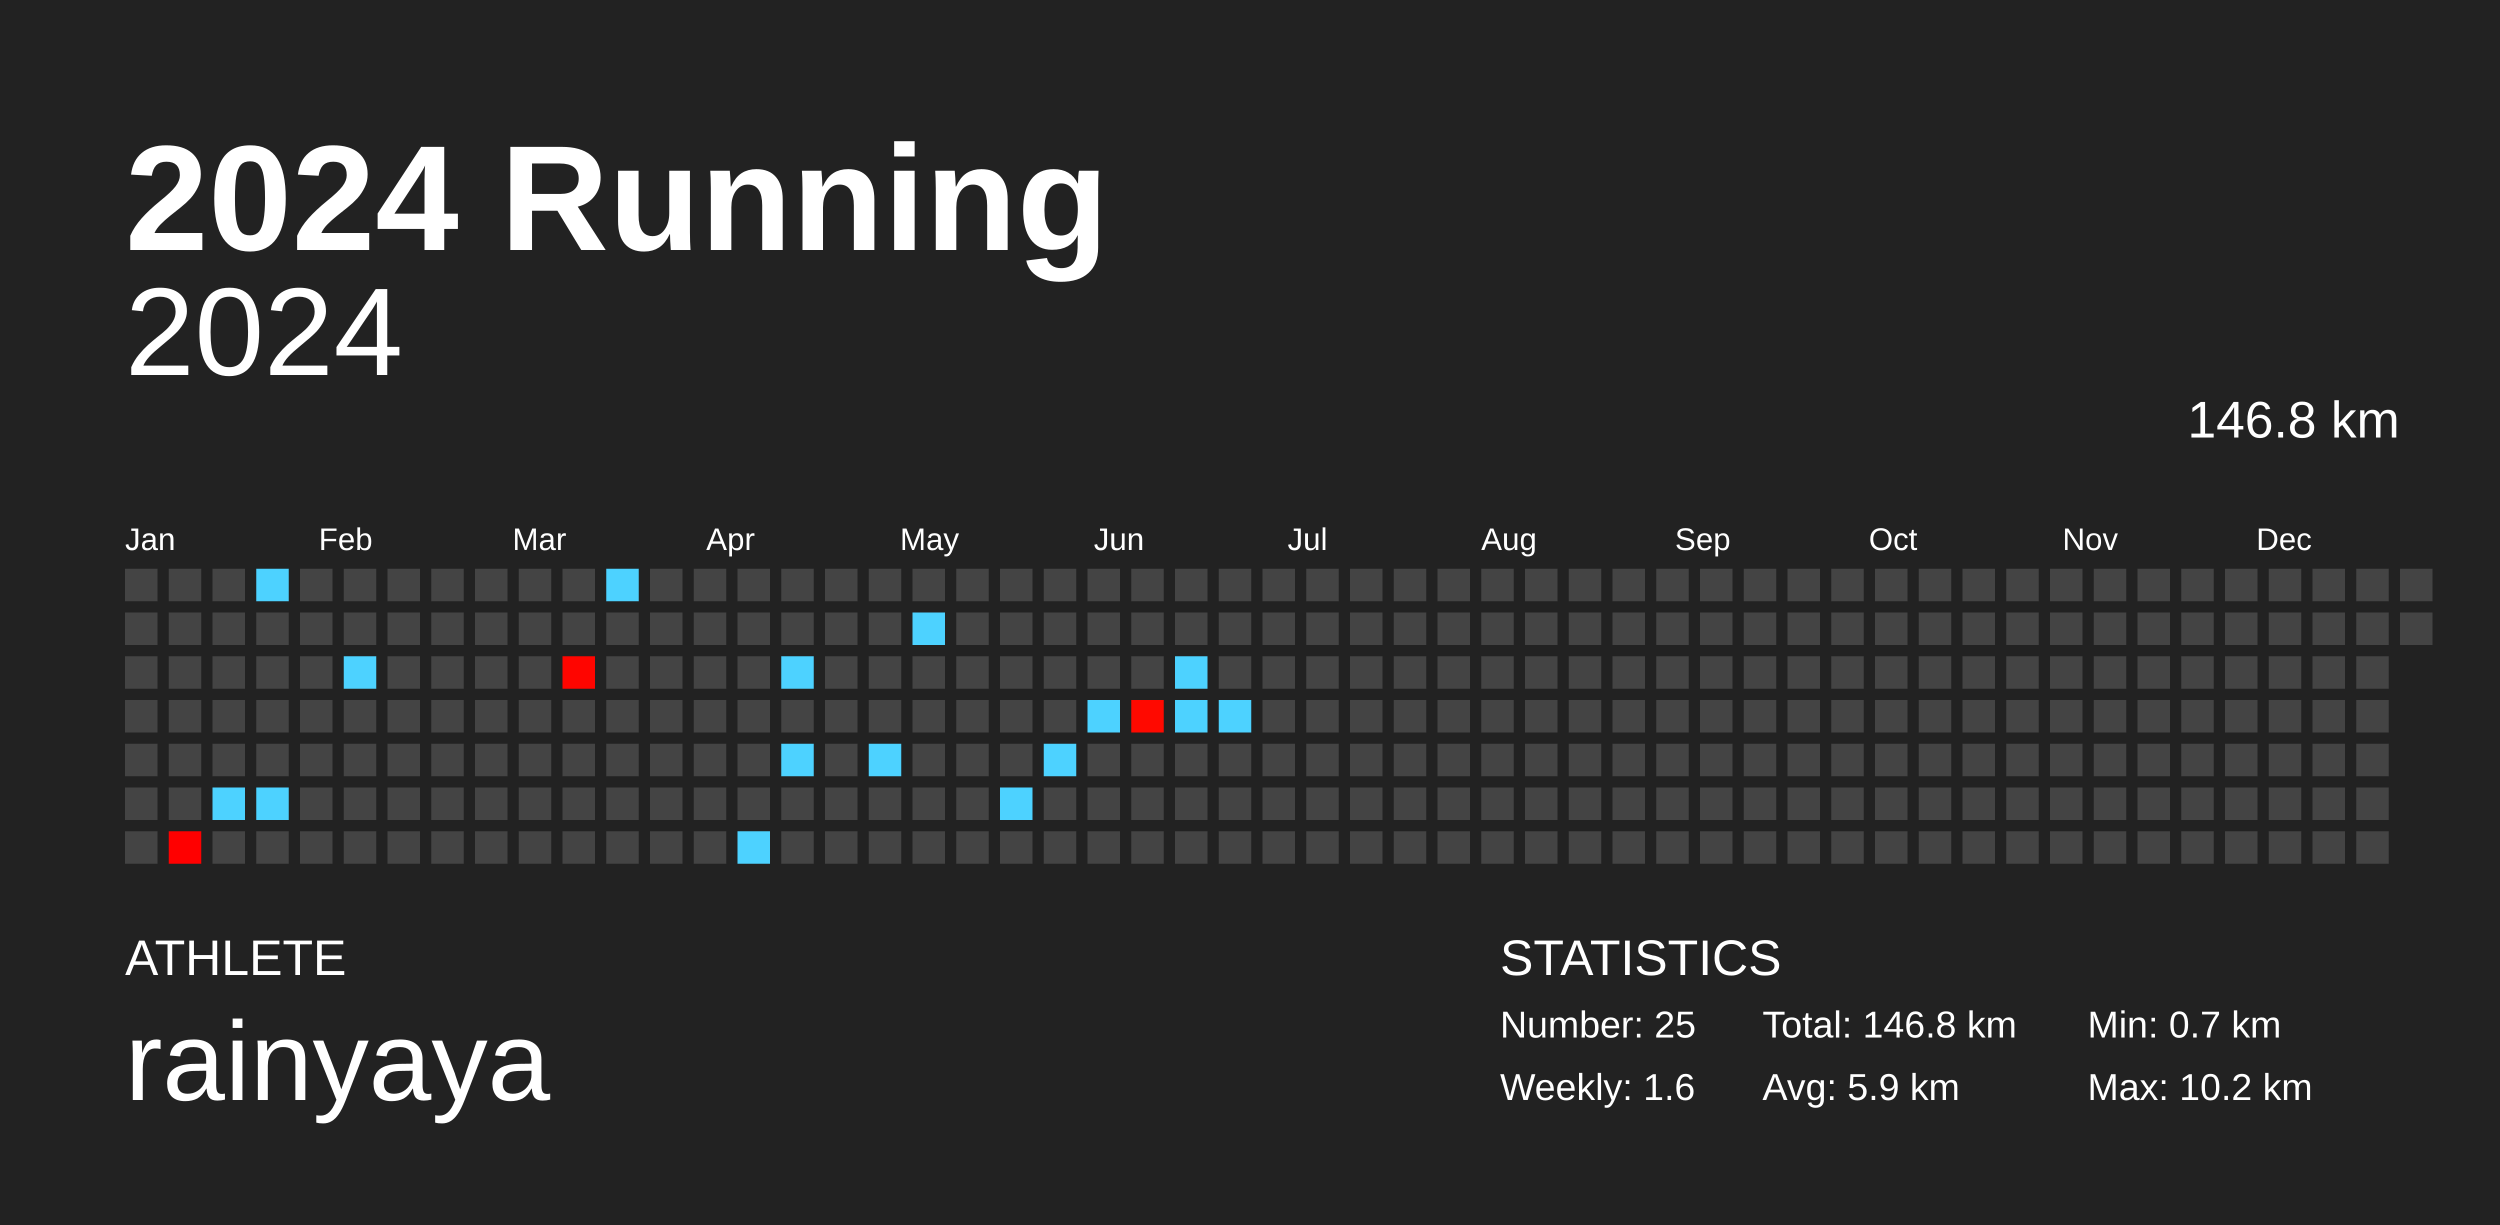
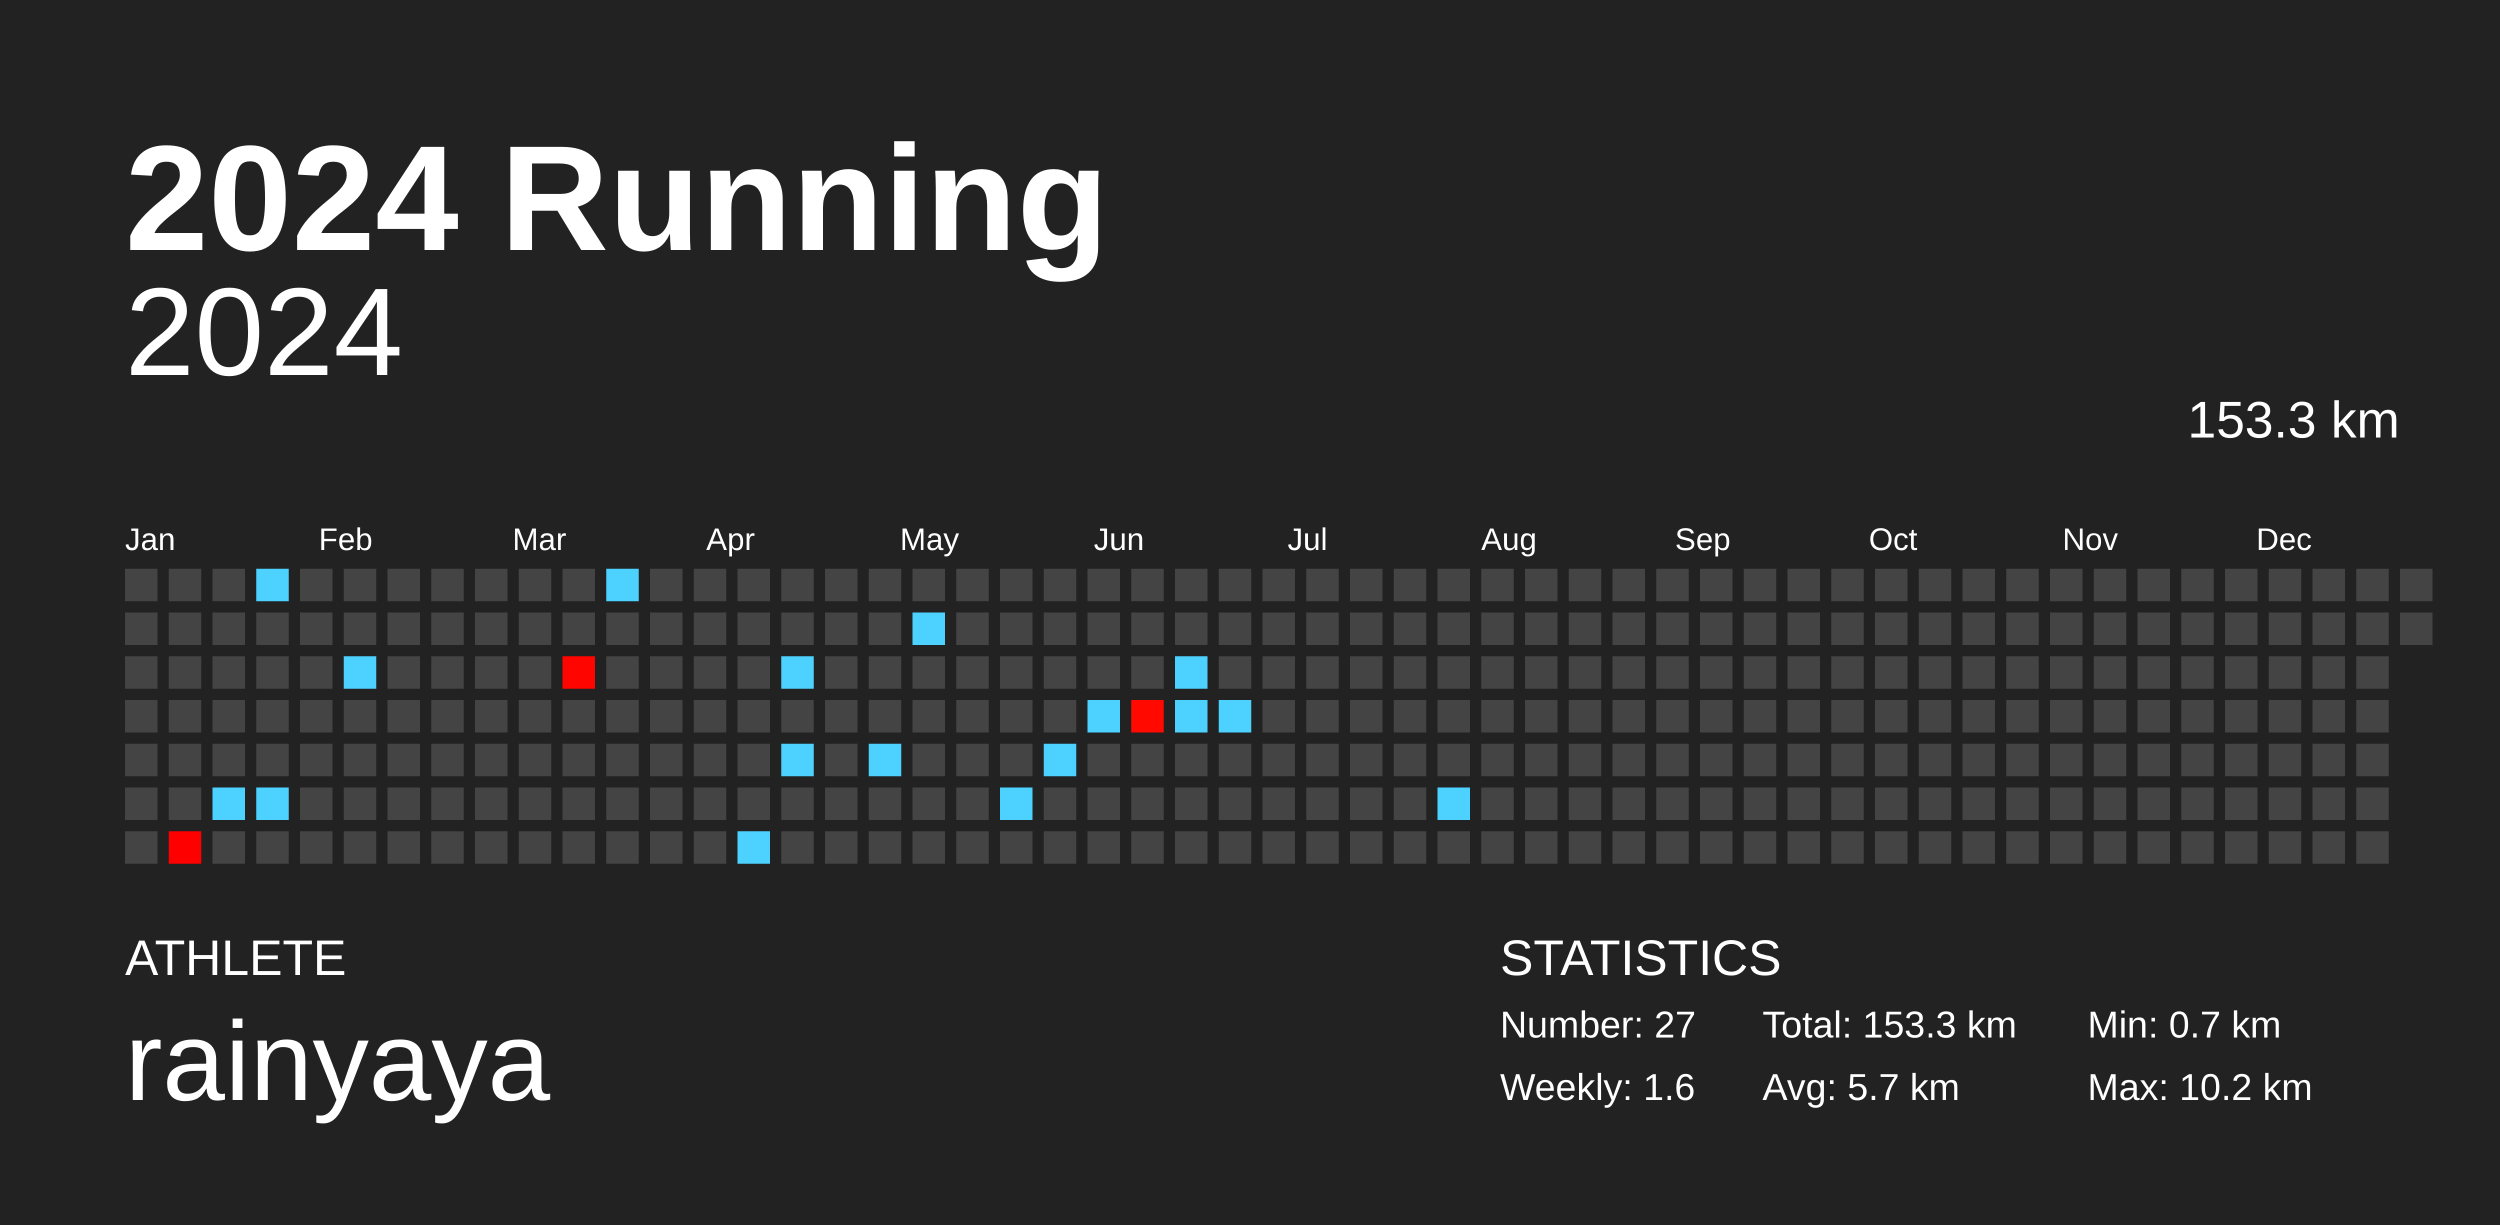
<svg xmlns="http://www.w3.org/2000/svg" baseProfile="full" height="98mm" version="1.1" viewBox="0,0,200,98" width="200mm">
  <defs />
  <rect fill="#222222" height="98" width="200" x="0" y="0" />
  <text fill="#FFFFFF" style="font-size:12px; font-family:Arial; font-weight:bold;" x="10" y="20">2024 Running</text>
  <text fill="#FFFFFF" style="font-size:4px; font-family:Arial" x="10" y="78">ATHLETE</text>
  <text fill="#FFFFFF" style="font-size:9px; font-family:Arial" x="10" y="88">rainyaya</text>
  <text fill="#FFFFFF" style="font-size:4px; font-family:Arial" x="120" y="78">STATISTICS</text>
-   <text fill="#FFFFFF" style="font-size:3px; font-family:Arial" x="120" y="83">Number: 25</text>
+   <text fill="#FFFFFF" style="font-size:3px; font-family:Arial" x="120" y="83">Number: 27</text>
  <text fill="#FFFFFF" style="font-size:3px; font-family:Arial" x="120" y="88">Weekly: 1.6</text>
-   <text fill="#FFFFFF" style="font-size:3px; font-family:Arial" x="141" y="83">Total: 146.8 km</text>
-   <text fill="#FFFFFF" style="font-size:3px; font-family:Arial" x="141" y="88">Avg: 5.9 km</text>
+   <text fill="#FFFFFF" style="font-size:3px; font-family:Arial" x="141" y="83">Total: 153.3 km</text>
+   <text fill="#FFFFFF" style="font-size:3px; font-family:Arial" x="141" y="88">Avg: 5.7 km</text>
  <text fill="#FFFFFF" style="font-size:3px; font-family:Arial" x="167" y="83">Min: 0.7 km</text>
  <text fill="#FFFFFF" style="font-size:3px; font-family:Arial" x="167" y="88">Max: 10.2 km</text>
  <text alignment-baseline="hanging" fill="#FFFFFF" style="font-size:10.0px; font-family:Arial;" x="10" y="30">2024</text>
-   <text alignment-baseline="hanging" fill="#FFFFFF" style="font-size:4.125px; font-family:Arial;" x="175" y="35">146.8 km</text>
+   <text alignment-baseline="hanging" fill="#FFFFFF" style="font-size:4.125px; font-family:Arial;" x="175" y="35">153.3 km</text>
  <text fill="#FFFFFF" style="font-size:2.5px; font-family:Arial" x="10.0" y="44">Jan</text>
  <text fill="#FFFFFF" style="font-size:2.5px; font-family:Arial" x="25.5" y="44">Feb</text>
  <text fill="#FFFFFF" style="font-size:2.5px; font-family:Arial" x="41.0" y="44">Mar</text>
  <text fill="#FFFFFF" style="font-size:2.5px; font-family:Arial" x="56.5" y="44">Apr</text>
  <text fill="#FFFFFF" style="font-size:2.5px; font-family:Arial" x="72.0" y="44">May</text>
  <text fill="#FFFFFF" style="font-size:2.5px; font-family:Arial" x="87.5" y="44">Jun</text>
  <text fill="#FFFFFF" style="font-size:2.5px; font-family:Arial" x="103.0" y="44">Jul</text>
  <text fill="#FFFFFF" style="font-size:2.5px; font-family:Arial" x="118.5" y="44">Aug</text>
  <text fill="#FFFFFF" style="font-size:2.5px; font-family:Arial" x="134.0" y="44">Sep</text>
  <text fill="#FFFFFF" style="font-size:2.5px; font-family:Arial" x="149.5" y="44">Oct</text>
  <text fill="#FFFFFF" style="font-size:2.5px; font-family:Arial" x="165.0" y="44">Nov</text>
  <text fill="#FFFFFF" style="font-size:2.5px; font-family:Arial" x="180.5" y="44">Dec</text>
  <rect fill="#444444" height="2.6" width="2.6" x="10.0" y="45.5" />
  <rect fill="#444444" height="2.6" width="2.6" x="10.0" y="49.0" />
  <rect fill="#444444" height="2.6" width="2.6" x="10.0" y="52.5" />
  <rect fill="#444444" height="2.6" width="2.6" x="10.0" y="56.0" />
  <rect fill="#444444" height="2.6" width="2.6" x="10.0" y="59.5" />
  <rect fill="#444444" height="2.6" width="2.6" x="10.0" y="63.0" />
  <rect fill="#444444" height="2.6" width="2.6" x="10.0" y="66.5" />
  <rect fill="#444444" height="2.6" width="2.6" x="13.5" y="45.5" />
  <rect fill="#444444" height="2.6" width="2.6" x="13.5" y="49.0" />
  <rect fill="#444444" height="2.6" width="2.6" x="13.5" y="52.5" />
  <rect fill="#444444" height="2.6" width="2.6" x="13.5" y="56.0" />
  <rect fill="#444444" height="2.6" width="2.6" x="13.5" y="59.5" />
  <rect fill="#444444" height="2.6" width="2.6" x="13.5" y="63.0" />
  <rect fill="#ff0000" height="2.6" width="2.6" x="13.5" y="66.5" />
  <rect fill="#444444" height="2.6" width="2.6" x="17.0" y="45.5" />
  <rect fill="#444444" height="2.6" width="2.6" x="17.0" y="49.0" />
  <rect fill="#444444" height="2.6" width="2.6" x="17.0" y="52.5" />
  <rect fill="#444444" height="2.6" width="2.6" x="17.0" y="56.0" />
  <rect fill="#444444" height="2.6" width="2.6" x="17.0" y="59.5" />
  <rect fill="#4dd2ff" height="2.6" width="2.6" x="17.0" y="63.0" />
  <rect fill="#444444" height="2.6" width="2.6" x="17.0" y="66.5" />
  <rect fill="#4dd2ff" height="2.6" width="2.6" x="20.5" y="45.5" />
  <rect fill="#444444" height="2.6" width="2.6" x="20.5" y="49.0" />
  <rect fill="#444444" height="2.6" width="2.6" x="20.5" y="52.5" />
  <rect fill="#444444" height="2.6" width="2.6" x="20.5" y="56.0" />
  <rect fill="#444444" height="2.6" width="2.6" x="20.5" y="59.5" />
  <rect fill="#4dd2ff" height="2.6" width="2.6" x="20.5" y="63.0" />
  <rect fill="#444444" height="2.6" width="2.6" x="20.5" y="66.5" />
  <rect fill="#444444" height="2.6" width="2.6" x="24.0" y="45.5" />
  <rect fill="#444444" height="2.6" width="2.6" x="24.0" y="49.0" />
  <rect fill="#444444" height="2.6" width="2.6" x="24.0" y="52.5" />
  <rect fill="#444444" height="2.6" width="2.6" x="24.0" y="56.0" />
  <rect fill="#444444" height="2.6" width="2.6" x="24.0" y="59.5" />
  <rect fill="#444444" height="2.6" width="2.6" x="24.0" y="63.0" />
  <rect fill="#444444" height="2.6" width="2.6" x="24.0" y="66.5" />
  <rect fill="#444444" height="2.6" width="2.6" x="27.5" y="45.5" />
  <rect fill="#444444" height="2.6" width="2.6" x="27.5" y="49.0" />
  <rect fill="#4dd2ff" height="2.6" width="2.6" x="27.5" y="52.5" />
  <rect fill="#444444" height="2.6" width="2.6" x="27.5" y="56.0" />
  <rect fill="#444444" height="2.6" width="2.6" x="27.5" y="59.5" />
  <rect fill="#444444" height="2.6" width="2.6" x="27.5" y="63.0" />
  <rect fill="#444444" height="2.6" width="2.6" x="27.5" y="66.5" />
  <rect fill="#444444" height="2.6" width="2.6" x="31.0" y="45.5" />
  <rect fill="#444444" height="2.6" width="2.6" x="31.0" y="49.0" />
  <rect fill="#444444" height="2.6" width="2.6" x="31.0" y="52.5" />
  <rect fill="#444444" height="2.6" width="2.6" x="31.0" y="56.0" />
  <rect fill="#444444" height="2.6" width="2.6" x="31.0" y="59.5" />
  <rect fill="#444444" height="2.6" width="2.6" x="31.0" y="63.0" />
  <rect fill="#444444" height="2.6" width="2.6" x="31.0" y="66.5" />
  <rect fill="#444444" height="2.6" width="2.6" x="34.5" y="45.5" />
  <rect fill="#444444" height="2.6" width="2.6" x="34.5" y="49.0" />
  <rect fill="#444444" height="2.6" width="2.6" x="34.5" y="52.5" />
  <rect fill="#444444" height="2.6" width="2.6" x="34.5" y="56.0" />
  <rect fill="#444444" height="2.6" width="2.6" x="34.5" y="59.5" />
  <rect fill="#444444" height="2.6" width="2.6" x="34.5" y="63.0" />
  <rect fill="#444444" height="2.6" width="2.6" x="34.5" y="66.5" />
  <rect fill="#444444" height="2.6" width="2.6" x="38.0" y="45.5" />
  <rect fill="#444444" height="2.6" width="2.6" x="38.0" y="49.0" />
  <rect fill="#444444" height="2.6" width="2.6" x="38.0" y="52.5" />
  <rect fill="#444444" height="2.6" width="2.6" x="38.0" y="56.0" />
  <rect fill="#444444" height="2.6" width="2.6" x="38.0" y="59.5" />
  <rect fill="#444444" height="2.6" width="2.6" x="38.0" y="63.0" />
  <rect fill="#444444" height="2.6" width="2.6" x="38.0" y="66.5" />
  <rect fill="#444444" height="2.6" width="2.6" x="41.5" y="45.5" />
  <rect fill="#444444" height="2.6" width="2.6" x="41.5" y="49.0" />
  <rect fill="#444444" height="2.6" width="2.6" x="41.5" y="52.5" />
  <rect fill="#444444" height="2.6" width="2.6" x="41.5" y="56.0" />
  <rect fill="#444444" height="2.6" width="2.6" x="41.5" y="59.5" />
  <rect fill="#444444" height="2.6" width="2.6" x="41.5" y="63.0" />
  <rect fill="#444444" height="2.6" width="2.6" x="41.5" y="66.5" />
  <rect fill="#444444" height="2.6" width="2.6" x="45.0" y="45.5" />
  <rect fill="#444444" height="2.6" width="2.6" x="45.0" y="49.0" />
  <rect fill="#ff0500" height="2.6" width="2.6" x="45.0" y="52.5" />
  <rect fill="#444444" height="2.6" width="2.6" x="45.0" y="56.0" />
  <rect fill="#444444" height="2.6" width="2.6" x="45.0" y="59.5" />
  <rect fill="#444444" height="2.6" width="2.6" x="45.0" y="63.0" />
  <rect fill="#444444" height="2.6" width="2.6" x="45.0" y="66.5" />
  <rect fill="#4dd2ff" height="2.6" width="2.6" x="48.5" y="45.5" />
  <rect fill="#444444" height="2.6" width="2.6" x="48.5" y="49.0" />
  <rect fill="#444444" height="2.6" width="2.6" x="48.5" y="52.5" />
  <rect fill="#444444" height="2.6" width="2.6" x="48.5" y="56.0" />
  <rect fill="#444444" height="2.6" width="2.6" x="48.5" y="59.5" />
  <rect fill="#444444" height="2.6" width="2.6" x="48.5" y="63.0" />
  <rect fill="#444444" height="2.6" width="2.6" x="48.5" y="66.5" />
  <rect fill="#444444" height="2.6" width="2.6" x="52.0" y="45.5" />
  <rect fill="#444444" height="2.6" width="2.6" x="52.0" y="49.0" />
  <rect fill="#444444" height="2.6" width="2.6" x="52.0" y="52.5" />
  <rect fill="#444444" height="2.6" width="2.6" x="52.0" y="56.0" />
  <rect fill="#444444" height="2.6" width="2.6" x="52.0" y="59.5" />
  <rect fill="#444444" height="2.6" width="2.6" x="52.0" y="63.0" />
  <rect fill="#444444" height="2.6" width="2.6" x="52.0" y="66.5" />
  <rect fill="#444444" height="2.6" width="2.6" x="55.5" y="45.5" />
  <rect fill="#444444" height="2.6" width="2.6" x="55.5" y="49.0" />
  <rect fill="#444444" height="2.6" width="2.6" x="55.5" y="52.5" />
  <rect fill="#444444" height="2.6" width="2.6" x="55.5" y="56.0" />
  <rect fill="#444444" height="2.6" width="2.6" x="55.5" y="59.5" />
  <rect fill="#444444" height="2.6" width="2.6" x="55.5" y="63.0" />
  <rect fill="#444444" height="2.6" width="2.6" x="55.5" y="66.5" />
  <rect fill="#444444" height="2.6" width="2.6" x="59.0" y="45.5" />
  <rect fill="#444444" height="2.6" width="2.6" x="59.0" y="49.0" />
  <rect fill="#444444" height="2.6" width="2.6" x="59.0" y="52.5" />
  <rect fill="#444444" height="2.6" width="2.6" x="59.0" y="56.0" />
  <rect fill="#444444" height="2.6" width="2.6" x="59.0" y="59.5" />
  <rect fill="#444444" height="2.6" width="2.6" x="59.0" y="63.0" />
  <rect fill="#4dd2ff" height="2.6" width="2.6" x="59.0" y="66.5" />
  <rect fill="#444444" height="2.6" width="2.6" x="62.5" y="45.5" />
  <rect fill="#444444" height="2.6" width="2.6" x="62.5" y="49.0" />
  <rect fill="#4dd2ff" height="2.6" width="2.6" x="62.5" y="52.5" />
  <rect fill="#444444" height="2.6" width="2.6" x="62.5" y="56.0" />
  <rect fill="#4dd2ff" height="2.6" width="2.6" x="62.5" y="59.5" />
  <rect fill="#444444" height="2.6" width="2.6" x="62.5" y="63.0" />
  <rect fill="#444444" height="2.6" width="2.6" x="62.5" y="66.5" />
  <rect fill="#444444" height="2.6" width="2.6" x="66.0" y="45.5" />
  <rect fill="#444444" height="2.6" width="2.6" x="66.0" y="49.0" />
  <rect fill="#444444" height="2.6" width="2.6" x="66.0" y="52.5" />
  <rect fill="#444444" height="2.6" width="2.6" x="66.0" y="56.0" />
  <rect fill="#444444" height="2.6" width="2.6" x="66.0" y="59.5" />
  <rect fill="#444444" height="2.6" width="2.6" x="66.0" y="63.0" />
  <rect fill="#444444" height="2.6" width="2.6" x="66.0" y="66.5" />
  <rect fill="#444444" height="2.6" width="2.6" x="69.5" y="45.5" />
  <rect fill="#444444" height="2.6" width="2.6" x="69.5" y="49.0" />
  <rect fill="#444444" height="2.6" width="2.6" x="69.5" y="52.5" />
  <rect fill="#444444" height="2.6" width="2.6" x="69.5" y="56.0" />
  <rect fill="#4dd2ff" height="2.6" width="2.6" x="69.5" y="59.5" />
  <rect fill="#444444" height="2.6" width="2.6" x="69.5" y="63.0" />
  <rect fill="#444444" height="2.6" width="2.6" x="69.5" y="66.5" />
  <rect fill="#444444" height="2.6" width="2.6" x="73.0" y="45.5" />
  <rect fill="#4dd2ff" height="2.6" width="2.6" x="73.0" y="49.0" />
  <rect fill="#444444" height="2.6" width="2.6" x="73.0" y="52.5" />
  <rect fill="#444444" height="2.6" width="2.6" x="73.0" y="56.0" />
  <rect fill="#444444" height="2.6" width="2.6" x="73.0" y="59.5" />
  <rect fill="#444444" height="2.6" width="2.6" x="73.0" y="63.0" />
  <rect fill="#444444" height="2.6" width="2.6" x="73.0" y="66.5" />
  <rect fill="#444444" height="2.6" width="2.6" x="76.5" y="45.5" />
  <rect fill="#444444" height="2.6" width="2.6" x="76.5" y="49.0" />
  <rect fill="#444444" height="2.6" width="2.6" x="76.5" y="52.5" />
  <rect fill="#444444" height="2.6" width="2.6" x="76.5" y="56.0" />
  <rect fill="#444444" height="2.6" width="2.6" x="76.5" y="59.5" />
  <rect fill="#444444" height="2.6" width="2.6" x="76.5" y="63.0" />
  <rect fill="#444444" height="2.6" width="2.6" x="76.5" y="66.5" />
  <rect fill="#444444" height="2.6" width="2.6" x="80.0" y="45.5" />
  <rect fill="#444444" height="2.6" width="2.6" x="80.0" y="49.0" />
  <rect fill="#444444" height="2.6" width="2.6" x="80.0" y="52.5" />
  <rect fill="#444444" height="2.6" width="2.6" x="80.0" y="56.0" />
  <rect fill="#444444" height="2.6" width="2.6" x="80.0" y="59.5" />
  <rect fill="#4dd2ff" height="2.6" width="2.6" x="80.0" y="63.0" />
  <rect fill="#444444" height="2.6" width="2.6" x="80.0" y="66.5" />
  <rect fill="#444444" height="2.6" width="2.6" x="83.5" y="45.5" />
  <rect fill="#444444" height="2.6" width="2.6" x="83.5" y="49.0" />
  <rect fill="#444444" height="2.6" width="2.6" x="83.5" y="52.5" />
  <rect fill="#444444" height="2.6" width="2.6" x="83.5" y="56.0" />
  <rect fill="#4dd2ff" height="2.6" width="2.6" x="83.5" y="59.5" />
  <rect fill="#444444" height="2.6" width="2.6" x="83.5" y="63.0" />
  <rect fill="#444444" height="2.6" width="2.6" x="83.5" y="66.5" />
  <rect fill="#444444" height="2.6" width="2.6" x="87.0" y="45.5" />
  <rect fill="#444444" height="2.6" width="2.6" x="87.0" y="49.0" />
  <rect fill="#444444" height="2.6" width="2.6" x="87.0" y="52.5" />
  <rect fill="#4dd2ff" height="2.6" width="2.6" x="87.0" y="56.0" />
  <rect fill="#444444" height="2.6" width="2.6" x="87.0" y="59.5" />
  <rect fill="#444444" height="2.6" width="2.6" x="87.0" y="63.0" />
  <rect fill="#444444" height="2.6" width="2.6" x="87.0" y="66.5" />
  <rect fill="#444444" height="2.6" width="2.6" x="90.5" y="45.5" />
  <rect fill="#444444" height="2.6" width="2.6" x="90.5" y="49.0" />
  <rect fill="#444444" height="2.6" width="2.6" x="90.5" y="52.5" />
  <rect fill="#ff0900" height="2.6" width="2.6" x="90.5" y="56.0" />
  <rect fill="#444444" height="2.6" width="2.6" x="90.5" y="59.5" />
  <rect fill="#444444" height="2.6" width="2.6" x="90.5" y="63.0" />
  <rect fill="#444444" height="2.6" width="2.6" x="90.5" y="66.5" />
  <rect fill="#444444" height="2.6" width="2.6" x="94.0" y="45.5" />
  <rect fill="#444444" height="2.6" width="2.6" x="94.0" y="49.0" />
  <rect fill="#4dd2ff" height="2.6" width="2.6" x="94.0" y="52.5" />
  <rect fill="#4dd2ff" height="2.6" width="2.6" x="94.0" y="56.0" />
  <rect fill="#444444" height="2.6" width="2.6" x="94.0" y="59.5" />
  <rect fill="#444444" height="2.6" width="2.6" x="94.0" y="63.0" />
  <rect fill="#444444" height="2.6" width="2.6" x="94.0" y="66.5" />
  <rect fill="#444444" height="2.6" width="2.6" x="97.5" y="45.5" />
  <rect fill="#444444" height="2.6" width="2.6" x="97.5" y="49.0" />
  <rect fill="#444444" height="2.6" width="2.6" x="97.5" y="52.5" />
  <rect fill="#4dd2ff" height="2.6" width="2.6" x="97.5" y="56.0" />
  <rect fill="#444444" height="2.6" width="2.6" x="97.5" y="59.5" />
  <rect fill="#444444" height="2.6" width="2.6" x="97.5" y="63.0" />
  <rect fill="#444444" height="2.6" width="2.6" x="97.5" y="66.5" />
  <rect fill="#444444" height="2.6" width="2.6" x="101.0" y="45.5" />
  <rect fill="#444444" height="2.6" width="2.6" x="101.0" y="49.0" />
  <rect fill="#444444" height="2.6" width="2.6" x="101.0" y="52.5" />
  <rect fill="#444444" height="2.6" width="2.6" x="101.0" y="56.0" />
  <rect fill="#444444" height="2.6" width="2.6" x="101.0" y="59.5" />
  <rect fill="#444444" height="2.6" width="2.6" x="101.0" y="63.0" />
  <rect fill="#444444" height="2.6" width="2.6" x="101.0" y="66.5" />
  <rect fill="#444444" height="2.6" width="2.6" x="104.5" y="45.5" />
  <rect fill="#444444" height="2.6" width="2.6" x="104.5" y="49.0" />
  <rect fill="#444444" height="2.6" width="2.6" x="104.5" y="52.5" />
  <rect fill="#444444" height="2.6" width="2.6" x="104.5" y="56.0" />
  <rect fill="#444444" height="2.6" width="2.6" x="104.5" y="59.5" />
  <rect fill="#444444" height="2.6" width="2.6" x="104.5" y="63.0" />
  <rect fill="#444444" height="2.6" width="2.6" x="104.5" y="66.5" />
  <rect fill="#444444" height="2.6" width="2.6" x="108.0" y="45.5" />
  <rect fill="#444444" height="2.6" width="2.6" x="108.0" y="49.0" />
  <rect fill="#444444" height="2.6" width="2.6" x="108.0" y="52.5" />
  <rect fill="#444444" height="2.6" width="2.6" x="108.0" y="56.0" />
  <rect fill="#444444" height="2.6" width="2.6" x="108.0" y="59.5" />
  <rect fill="#444444" height="2.6" width="2.6" x="108.0" y="63.0" />
  <rect fill="#444444" height="2.6" width="2.6" x="108.0" y="66.5" />
  <rect fill="#444444" height="2.6" width="2.6" x="111.5" y="45.5" />
  <rect fill="#444444" height="2.6" width="2.6" x="111.5" y="49.0" />
  <rect fill="#444444" height="2.6" width="2.6" x="111.5" y="52.5" />
  <rect fill="#444444" height="2.6" width="2.6" x="111.5" y="56.0" />
  <rect fill="#444444" height="2.6" width="2.6" x="111.5" y="59.5" />
  <rect fill="#444444" height="2.6" width="2.6" x="111.5" y="63.0" />
  <rect fill="#444444" height="2.6" width="2.6" x="111.5" y="66.5" />
  <rect fill="#444444" height="2.6" width="2.6" x="115.0" y="45.5" />
  <rect fill="#444444" height="2.6" width="2.6" x="115.0" y="49.0" />
  <rect fill="#444444" height="2.6" width="2.6" x="115.0" y="52.5" />
  <rect fill="#444444" height="2.6" width="2.6" x="115.0" y="56.0" />
  <rect fill="#444444" height="2.6" width="2.6" x="115.0" y="59.5" />
-   <rect fill="#444444" height="2.6" width="2.6" x="115.0" y="63.0" />
+   <rect fill="#4dd2ff" height="2.6" width="2.6" x="115.0" y="63.0" />
  <rect fill="#444444" height="2.6" width="2.6" x="115.0" y="66.5" />
  <rect fill="#444444" height="2.6" width="2.6" x="118.5" y="45.5" />
  <rect fill="#444444" height="2.6" width="2.6" x="118.5" y="49.0" />
  <rect fill="#444444" height="2.6" width="2.6" x="118.5" y="52.5" />
  <rect fill="#444444" height="2.6" width="2.6" x="118.5" y="56.0" />
  <rect fill="#444444" height="2.6" width="2.6" x="118.5" y="59.5" />
  <rect fill="#444444" height="2.6" width="2.6" x="118.5" y="63.0" />
  <rect fill="#444444" height="2.6" width="2.6" x="118.5" y="66.5" />
  <rect fill="#444444" height="2.6" width="2.6" x="122.0" y="45.5" />
  <rect fill="#444444" height="2.6" width="2.6" x="122.0" y="49.0" />
  <rect fill="#444444" height="2.6" width="2.6" x="122.0" y="52.5" />
  <rect fill="#444444" height="2.6" width="2.6" x="122.0" y="56.0" />
  <rect fill="#444444" height="2.6" width="2.6" x="122.0" y="59.5" />
  <rect fill="#444444" height="2.6" width="2.6" x="122.0" y="63.0" />
  <rect fill="#444444" height="2.6" width="2.6" x="122.0" y="66.5" />
  <rect fill="#444444" height="2.6" width="2.6" x="125.5" y="45.5" />
  <rect fill="#444444" height="2.6" width="2.6" x="125.5" y="49.0" />
  <rect fill="#444444" height="2.6" width="2.6" x="125.5" y="52.5" />
  <rect fill="#444444" height="2.6" width="2.6" x="125.5" y="56.0" />
  <rect fill="#444444" height="2.6" width="2.6" x="125.5" y="59.5" />
  <rect fill="#444444" height="2.6" width="2.6" x="125.5" y="63.0" />
  <rect fill="#444444" height="2.6" width="2.6" x="125.5" y="66.5" />
  <rect fill="#444444" height="2.6" width="2.6" x="129.0" y="45.5" />
  <rect fill="#444444" height="2.6" width="2.6" x="129.0" y="49.0" />
  <rect fill="#444444" height="2.6" width="2.6" x="129.0" y="52.5" />
  <rect fill="#444444" height="2.6" width="2.6" x="129.0" y="56.0" />
  <rect fill="#444444" height="2.6" width="2.6" x="129.0" y="59.5" />
  <rect fill="#444444" height="2.6" width="2.6" x="129.0" y="63.0" />
  <rect fill="#444444" height="2.6" width="2.6" x="129.0" y="66.5" />
  <rect fill="#444444" height="2.6" width="2.6" x="132.5" y="45.5" />
  <rect fill="#444444" height="2.6" width="2.6" x="132.5" y="49.0" />
  <rect fill="#444444" height="2.6" width="2.6" x="132.5" y="52.5" />
  <rect fill="#444444" height="2.6" width="2.6" x="132.5" y="56.0" />
  <rect fill="#444444" height="2.6" width="2.6" x="132.5" y="59.5" />
  <rect fill="#444444" height="2.6" width="2.6" x="132.5" y="63.0" />
  <rect fill="#444444" height="2.6" width="2.6" x="132.5" y="66.5" />
  <rect fill="#444444" height="2.6" width="2.6" x="136.0" y="45.5" />
  <rect fill="#444444" height="2.6" width="2.6" x="136.0" y="49.0" />
  <rect fill="#444444" height="2.6" width="2.6" x="136.0" y="52.5" />
  <rect fill="#444444" height="2.6" width="2.6" x="136.0" y="56.0" />
  <rect fill="#444444" height="2.6" width="2.6" x="136.0" y="59.5" />
  <rect fill="#444444" height="2.6" width="2.6" x="136.0" y="63.0" />
  <rect fill="#444444" height="2.6" width="2.6" x="136.0" y="66.5" />
  <rect fill="#444444" height="2.6" width="2.6" x="139.5" y="45.5" />
  <rect fill="#444444" height="2.6" width="2.6" x="139.5" y="49.0" />
  <rect fill="#444444" height="2.6" width="2.6" x="139.5" y="52.5" />
  <rect fill="#444444" height="2.6" width="2.6" x="139.5" y="56.0" />
  <rect fill="#444444" height="2.6" width="2.6" x="139.5" y="59.5" />
  <rect fill="#444444" height="2.6" width="2.6" x="139.5" y="63.0" />
  <rect fill="#444444" height="2.6" width="2.6" x="139.5" y="66.5" />
  <rect fill="#444444" height="2.6" width="2.6" x="143.0" y="45.5" />
  <rect fill="#444444" height="2.6" width="2.6" x="143.0" y="49.0" />
  <rect fill="#444444" height="2.6" width="2.6" x="143.0" y="52.5" />
  <rect fill="#444444" height="2.6" width="2.6" x="143.0" y="56.0" />
  <rect fill="#444444" height="2.6" width="2.6" x="143.0" y="59.5" />
  <rect fill="#444444" height="2.6" width="2.6" x="143.0" y="63.0" />
  <rect fill="#444444" height="2.6" width="2.6" x="143.0" y="66.5" />
  <rect fill="#444444" height="2.6" width="2.6" x="146.5" y="45.5" />
  <rect fill="#444444" height="2.6" width="2.6" x="146.5" y="49.0" />
  <rect fill="#444444" height="2.6" width="2.6" x="146.5" y="52.5" />
  <rect fill="#444444" height="2.6" width="2.6" x="146.5" y="56.0" />
  <rect fill="#444444" height="2.6" width="2.6" x="146.5" y="59.5" />
  <rect fill="#444444" height="2.6" width="2.6" x="146.5" y="63.0" />
  <rect fill="#444444" height="2.6" width="2.6" x="146.5" y="66.5" />
  <rect fill="#444444" height="2.6" width="2.6" x="150.0" y="45.5" />
  <rect fill="#444444" height="2.6" width="2.6" x="150.0" y="49.0" />
  <rect fill="#444444" height="2.6" width="2.6" x="150.0" y="52.5" />
  <rect fill="#444444" height="2.6" width="2.6" x="150.0" y="56.0" />
  <rect fill="#444444" height="2.6" width="2.6" x="150.0" y="59.5" />
  <rect fill="#444444" height="2.6" width="2.6" x="150.0" y="63.0" />
  <rect fill="#444444" height="2.6" width="2.6" x="150.0" y="66.5" />
  <rect fill="#444444" height="2.6" width="2.6" x="153.5" y="45.5" />
  <rect fill="#444444" height="2.6" width="2.6" x="153.5" y="49.0" />
  <rect fill="#444444" height="2.6" width="2.6" x="153.5" y="52.5" />
  <rect fill="#444444" height="2.6" width="2.6" x="153.5" y="56.0" />
  <rect fill="#444444" height="2.6" width="2.6" x="153.5" y="59.5" />
  <rect fill="#444444" height="2.6" width="2.6" x="153.5" y="63.0" />
  <rect fill="#444444" height="2.6" width="2.6" x="153.5" y="66.5" />
  <rect fill="#444444" height="2.6" width="2.6" x="157.0" y="45.5" />
  <rect fill="#444444" height="2.6" width="2.6" x="157.0" y="49.0" />
  <rect fill="#444444" height="2.6" width="2.6" x="157.0" y="52.5" />
  <rect fill="#444444" height="2.6" width="2.6" x="157.0" y="56.0" />
  <rect fill="#444444" height="2.6" width="2.6" x="157.0" y="59.5" />
  <rect fill="#444444" height="2.6" width="2.6" x="157.0" y="63.0" />
  <rect fill="#444444" height="2.6" width="2.6" x="157.0" y="66.5" />
  <rect fill="#444444" height="2.6" width="2.6" x="160.5" y="45.5" />
  <rect fill="#444444" height="2.6" width="2.6" x="160.5" y="49.0" />
  <rect fill="#444444" height="2.6" width="2.6" x="160.5" y="52.5" />
  <rect fill="#444444" height="2.6" width="2.6" x="160.5" y="56.0" />
  <rect fill="#444444" height="2.6" width="2.6" x="160.5" y="59.5" />
  <rect fill="#444444" height="2.6" width="2.6" x="160.5" y="63.0" />
  <rect fill="#444444" height="2.6" width="2.6" x="160.5" y="66.5" />
  <rect fill="#444444" height="2.6" width="2.6" x="164.0" y="45.5" />
  <rect fill="#444444" height="2.6" width="2.6" x="164.0" y="49.0" />
  <rect fill="#444444" height="2.6" width="2.6" x="164.0" y="52.5" />
  <rect fill="#444444" height="2.6" width="2.6" x="164.0" y="56.0" />
  <rect fill="#444444" height="2.6" width="2.6" x="164.0" y="59.5" />
  <rect fill="#444444" height="2.6" width="2.6" x="164.0" y="63.0" />
  <rect fill="#444444" height="2.6" width="2.6" x="164.0" y="66.5" />
  <rect fill="#444444" height="2.6" width="2.6" x="167.5" y="45.5" />
  <rect fill="#444444" height="2.6" width="2.6" x="167.5" y="49.0" />
  <rect fill="#444444" height="2.6" width="2.6" x="167.5" y="52.5" />
  <rect fill="#444444" height="2.6" width="2.6" x="167.5" y="56.0" />
  <rect fill="#444444" height="2.6" width="2.6" x="167.5" y="59.5" />
  <rect fill="#444444" height="2.6" width="2.6" x="167.5" y="63.0" />
  <rect fill="#444444" height="2.6" width="2.6" x="167.5" y="66.5" />
  <rect fill="#444444" height="2.6" width="2.6" x="171.0" y="45.5" />
  <rect fill="#444444" height="2.6" width="2.6" x="171.0" y="49.0" />
  <rect fill="#444444" height="2.6" width="2.6" x="171.0" y="52.5" />
  <rect fill="#444444" height="2.6" width="2.6" x="171.0" y="56.0" />
  <rect fill="#444444" height="2.6" width="2.6" x="171.0" y="59.5" />
  <rect fill="#444444" height="2.6" width="2.6" x="171.0" y="63.0" />
  <rect fill="#444444" height="2.6" width="2.6" x="171.0" y="66.5" />
  <rect fill="#444444" height="2.6" width="2.6" x="174.5" y="45.5" />
  <rect fill="#444444" height="2.6" width="2.6" x="174.5" y="49.0" />
  <rect fill="#444444" height="2.6" width="2.6" x="174.5" y="52.5" />
  <rect fill="#444444" height="2.6" width="2.6" x="174.5" y="56.0" />
  <rect fill="#444444" height="2.6" width="2.6" x="174.5" y="59.5" />
  <rect fill="#444444" height="2.6" width="2.6" x="174.5" y="63.0" />
  <rect fill="#444444" height="2.6" width="2.6" x="174.5" y="66.5" />
  <rect fill="#444444" height="2.6" width="2.6" x="178.0" y="45.5" />
  <rect fill="#444444" height="2.6" width="2.6" x="178.0" y="49.0" />
  <rect fill="#444444" height="2.6" width="2.6" x="178.0" y="52.5" />
  <rect fill="#444444" height="2.6" width="2.6" x="178.0" y="56.0" />
  <rect fill="#444444" height="2.6" width="2.6" x="178.0" y="59.5" />
  <rect fill="#444444" height="2.6" width="2.6" x="178.0" y="63.0" />
  <rect fill="#444444" height="2.6" width="2.6" x="178.0" y="66.5" />
  <rect fill="#444444" height="2.6" width="2.6" x="181.5" y="45.5" />
  <rect fill="#444444" height="2.6" width="2.6" x="181.5" y="49.0" />
  <rect fill="#444444" height="2.6" width="2.6" x="181.5" y="52.5" />
  <rect fill="#444444" height="2.6" width="2.6" x="181.5" y="56.0" />
  <rect fill="#444444" height="2.6" width="2.6" x="181.5" y="59.5" />
  <rect fill="#444444" height="2.6" width="2.6" x="181.5" y="63.0" />
  <rect fill="#444444" height="2.6" width="2.6" x="181.5" y="66.5" />
  <rect fill="#444444" height="2.6" width="2.6" x="185.0" y="45.5" />
  <rect fill="#444444" height="2.6" width="2.6" x="185.0" y="49.0" />
  <rect fill="#444444" height="2.6" width="2.6" x="185.0" y="52.5" />
  <rect fill="#444444" height="2.6" width="2.6" x="185.0" y="56.0" />
  <rect fill="#444444" height="2.6" width="2.6" x="185.0" y="59.5" />
  <rect fill="#444444" height="2.6" width="2.6" x="185.0" y="63.0" />
  <rect fill="#444444" height="2.6" width="2.6" x="185.0" y="66.5" />
  <rect fill="#444444" height="2.6" width="2.6" x="188.5" y="45.5" />
  <rect fill="#444444" height="2.6" width="2.6" x="188.5" y="49.0" />
  <rect fill="#444444" height="2.6" width="2.6" x="188.5" y="52.5" />
  <rect fill="#444444" height="2.6" width="2.6" x="188.5" y="56.0" />
  <rect fill="#444444" height="2.6" width="2.6" x="188.5" y="59.5" />
  <rect fill="#444444" height="2.6" width="2.6" x="188.5" y="63.0" />
  <rect fill="#444444" height="2.6" width="2.6" x="188.5" y="66.5" />
  <rect fill="#444444" height="2.6" width="2.6" x="192.0" y="45.5" />
  <rect fill="#444444" height="2.6" width="2.6" x="192.0" y="49.0" />
</svg>
